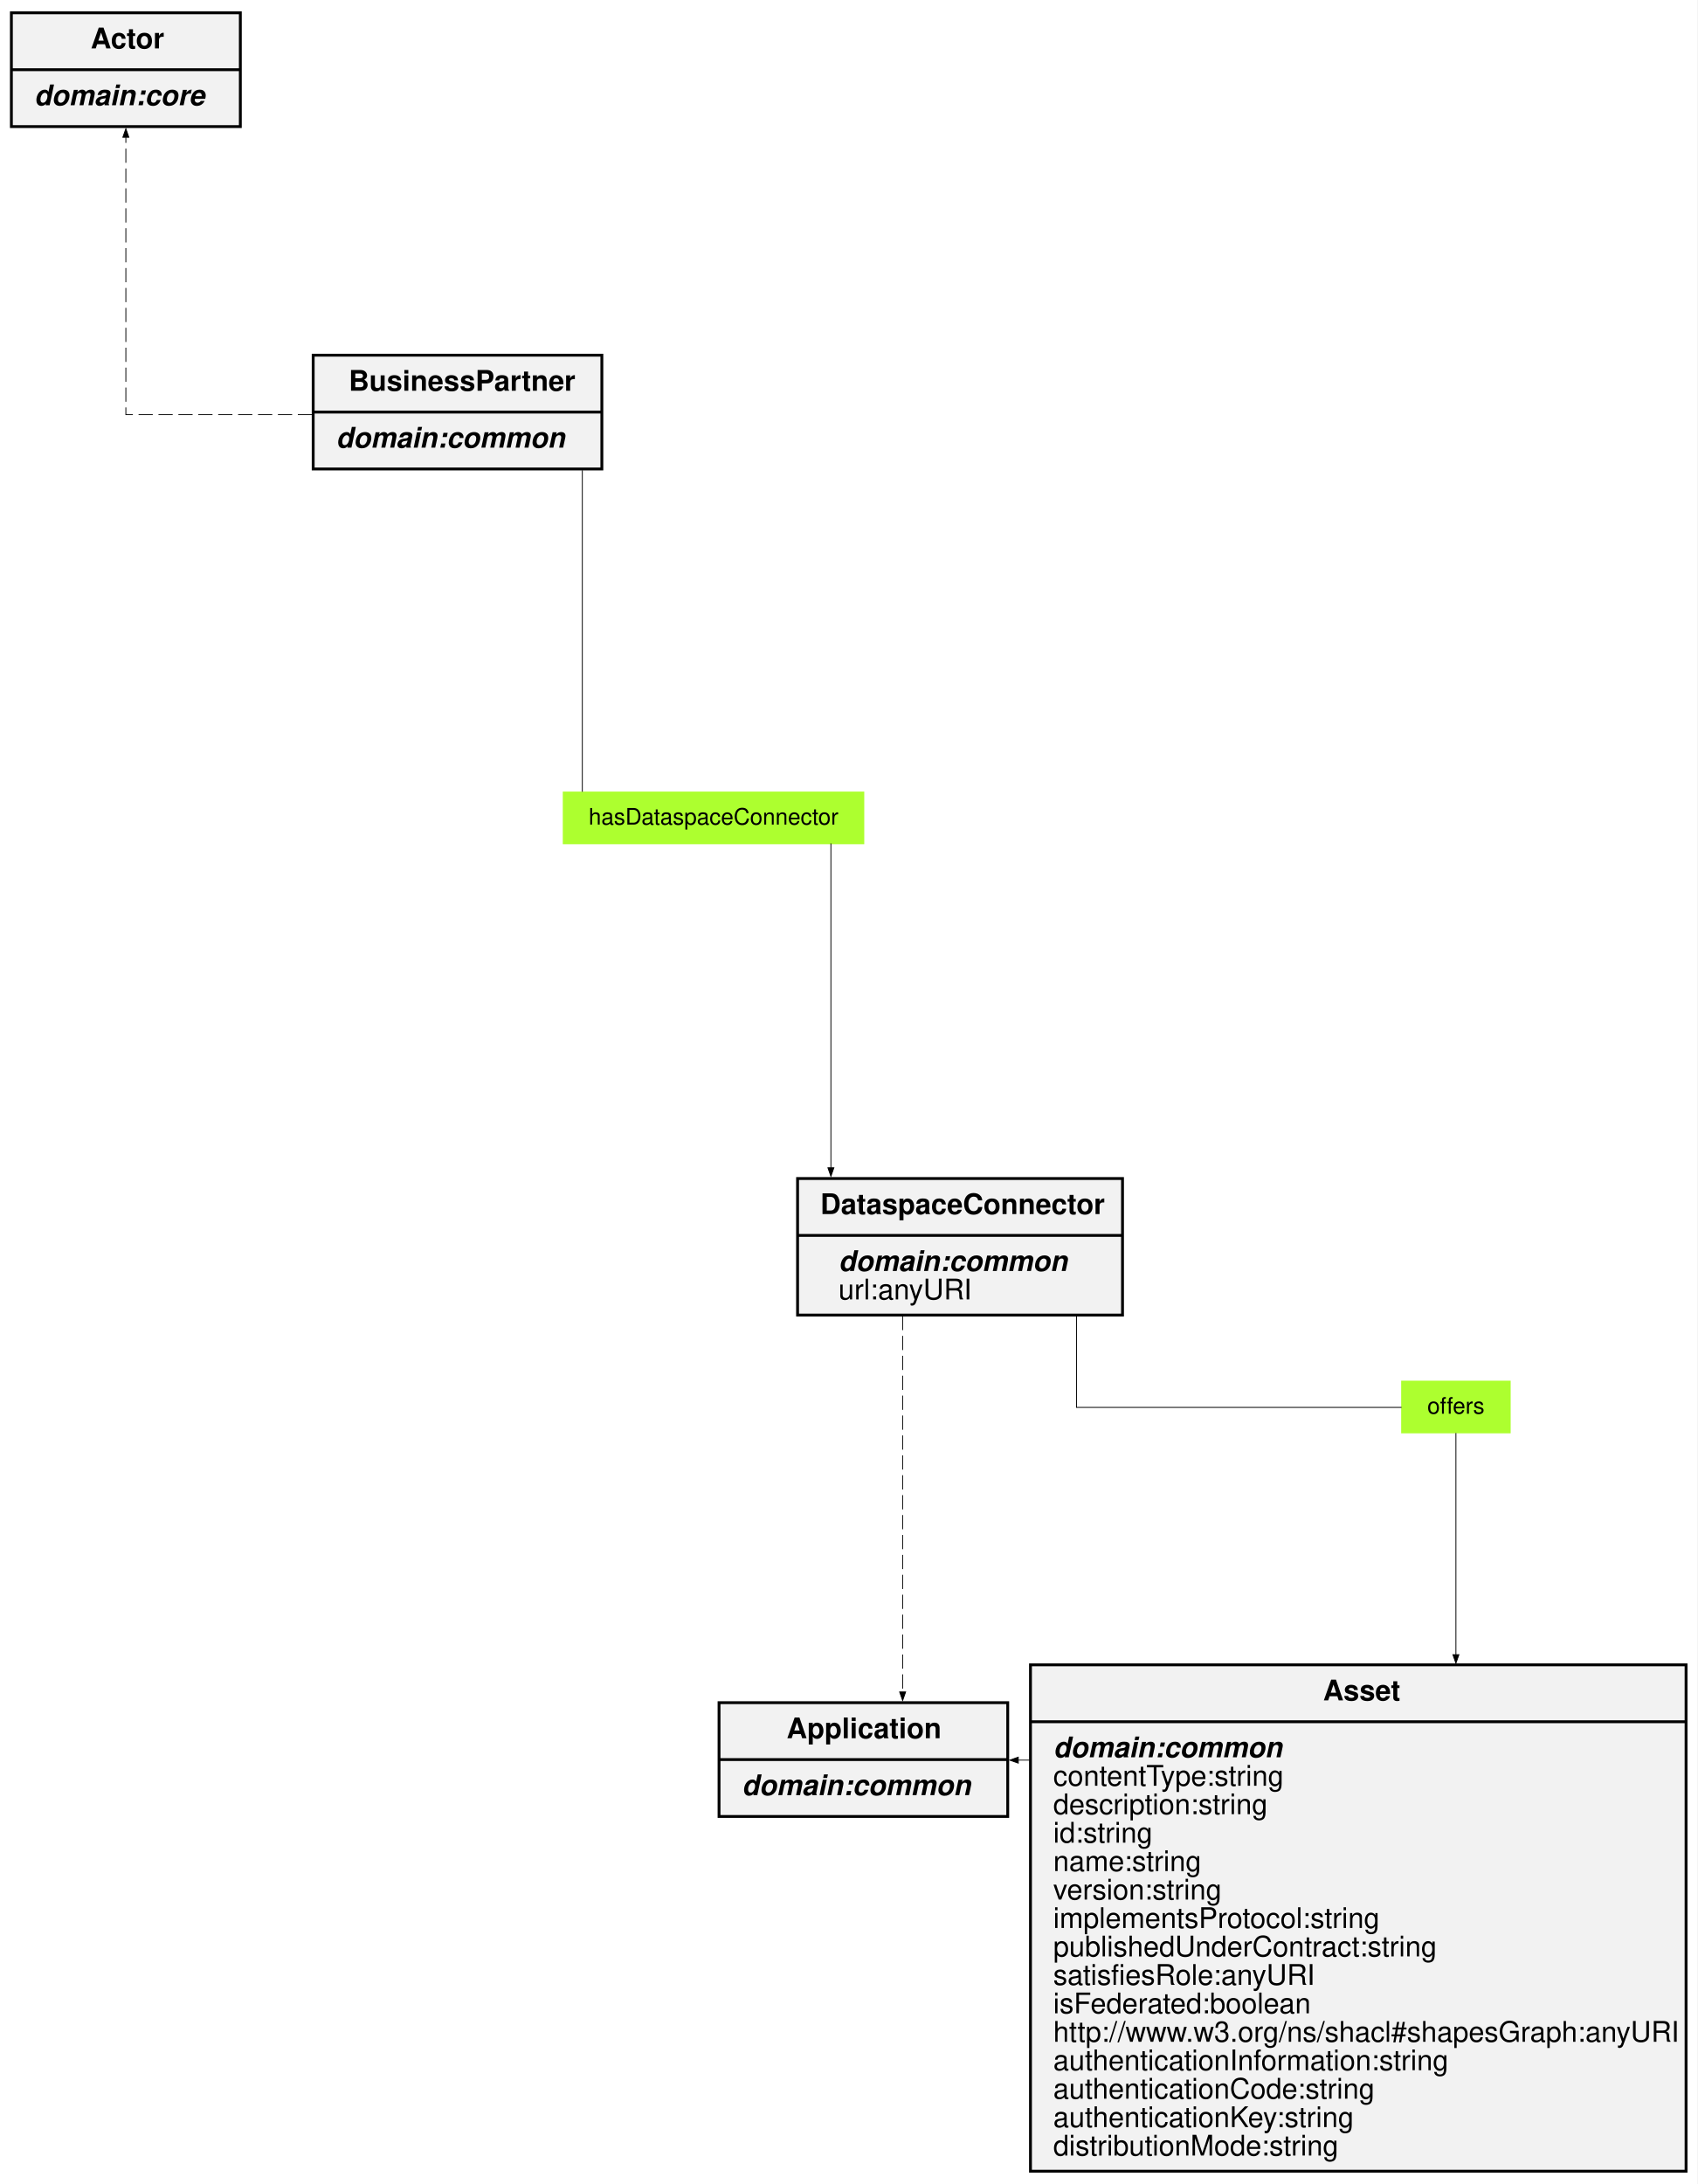
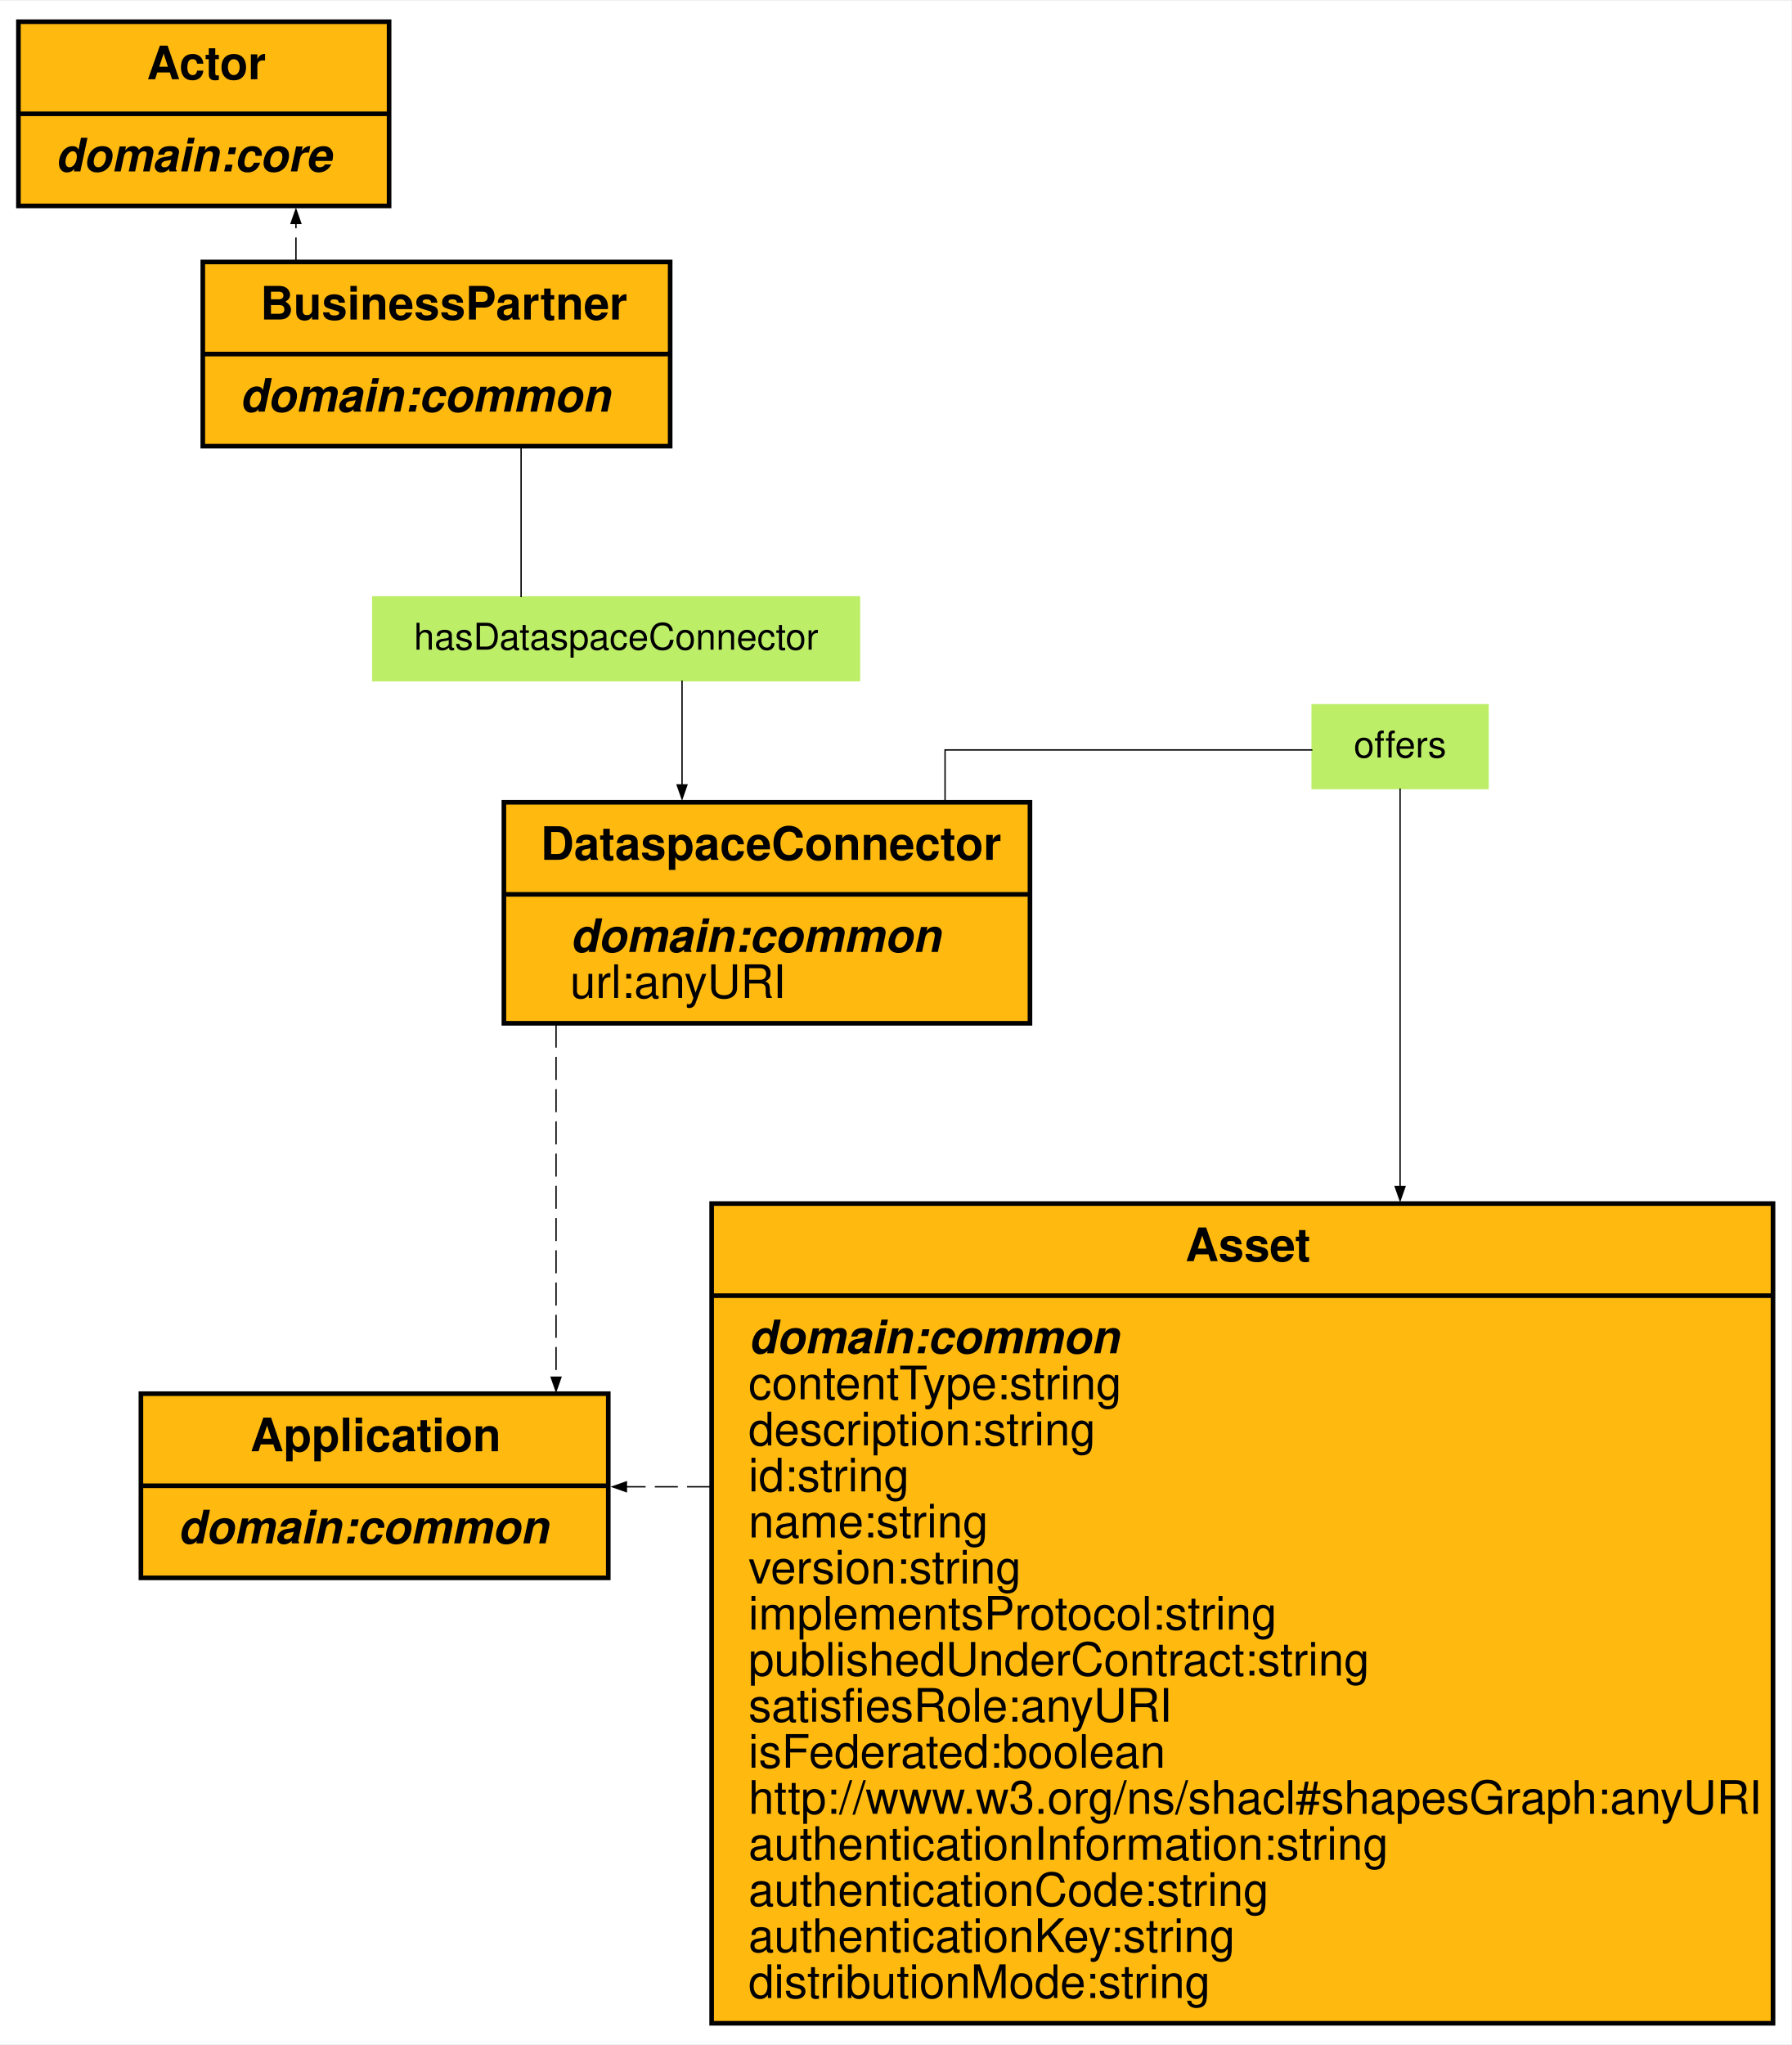
- <svg xmlns="http://www.w3.org/2000/svg" width="597pt" height="768pt" viewBox="0.00 0.00 596.81 767.75">
-   <g id="graph0" class="graph" transform="scale(1 1) rotate(0) translate(4 763.75)">
-     <polygon fill="white" stroke="none" points="-4,4 -4,-763.75 592.81,-763.75 592.81,4 -4,4" />
+ <svg xmlns="http://www.w3.org/2000/svg" width="389pt" height="444pt" viewBox="0.00 0.00 389.05 443.63">
+   <g id="graph0" class="graph" transform="scale(1 1) rotate(0) translate(4 439.63)">
+     <polygon fill="white" stroke="none" points="-4,4 -4,-439.63 385.05,-439.63 385.05,4 -4,4" />
    <g id="node1" class="node">
-       <polygon fill="#f2f2f2" stroke="black" points="0,-719.25 0,-759.25 80.5,-759.25 80.5,-719.25 0,-719.25" />
-       <text text-anchor="start" x="27.88" y="-746.75" font-family="Helvetica,Arial,sans-serif" font-weight="bold" font-size="10.00">Actor</text>
-       <polyline fill="none" stroke="black" points="0,-739.25 80.5,-739.25" />
-       <text text-anchor="start" x="8" y="-726.75" font-family="Helvetica,Arial,sans-serif" font-weight="bold" font-style="italic" font-size="10.00"> domain:core</text>
-       <text text-anchor="start" x="69.5" y="-726.75" font-family="Helvetica,Arial,sans-serif" font-size="10.00"> </text>
+       <polygon fill="#ffb90f" stroke="black" points="0,-395.13 0,-435.13 80.5,-435.13 80.5,-395.13 0,-395.13" />
+       <text text-anchor="start" x="27.88" y="-422.63" font-family="Helvetica,Arial,sans-serif" font-weight="bold" font-size="10.00">Actor</text>
+       <polyline fill="none" stroke="black" points="0,-415.13 80.5,-415.13" />
+       <text text-anchor="start" x="8" y="-402.63" font-family="Helvetica,Arial,sans-serif" font-weight="bold" font-style="italic" font-size="10.00"> domain:core</text>
+       <text text-anchor="start" x="69.5" y="-402.63" font-family="Helvetica,Arial,sans-serif" font-size="10.00"> </text>
    </g>
    <g id="node2" class="node">
-       <polygon fill="#f2f2f2" stroke="black" points="248.81,-125.2 248.81,-165.2 350.31,-165.2 350.31,-125.2 248.81,-125.2" />
-       <text text-anchor="start" x="272.56" y="-152.7" font-family="Helvetica,Arial,sans-serif" font-weight="bold" font-size="10.00">Application</text>
-       <polyline fill="none" stroke="black" points="248.81,-145.2 350.31,-145.2" />
-       <text text-anchor="start" x="256.81" y="-132.7" font-family="Helvetica,Arial,sans-serif" font-weight="bold" font-style="italic" font-size="10.00"> domain:common</text>
-       <text text-anchor="start" x="339.31" y="-132.7" font-family="Helvetica,Arial,sans-serif" font-size="10.00"> </text>
+       <polygon fill="#ffb90f" stroke="black" points="26.6,-97.22 26.6,-137.22 128.1,-137.22 128.1,-97.22 26.6,-97.22" />
+       <text text-anchor="start" x="50.35" y="-124.72" font-family="Helvetica,Arial,sans-serif" font-weight="bold" font-size="10.00">Application</text>
+       <polyline fill="none" stroke="black" points="26.6,-117.22 128.1,-117.22" />
+       <text text-anchor="start" x="34.6" y="-104.72" font-family="Helvetica,Arial,sans-serif" font-weight="bold" font-style="italic" font-size="10.00"> domain:common</text>
+       <text text-anchor="start" x="117.1" y="-104.72" font-family="Helvetica,Arial,sans-serif" font-size="10.00"> </text>
    </g>
    <g id="node3" class="node">
-       <polygon fill="#f2f2f2" stroke="black" points="358.31,-0.5 358.31,-178.5 588.81,-178.5 588.81,-0.5 358.31,-0.5" />
-       <text text-anchor="start" x="461.19" y="-166" font-family="Helvetica,Arial,sans-serif" font-weight="bold" font-size="10.00">Asset</text>
-       <polyline fill="none" stroke="black" points="358.31,-158.5 588.81,-158.5" />
-       <text text-anchor="start" x="366.31" y="-146" font-family="Helvetica,Arial,sans-serif" font-weight="bold" font-style="italic" font-size="10.00"> domain:common</text>
-       <text text-anchor="start" x="448.81" y="-146" font-family="Helvetica,Arial,sans-serif" font-size="10.00"> </text>
-       <text text-anchor="start" x="366.31" y="-136" font-family="Helvetica,Arial,sans-serif" font-size="10.00">contentType:string</text>
-       <text text-anchor="start" x="366.31" y="-126" font-family="Helvetica,Arial,sans-serif" font-size="10.00">description:string</text>
-       <text text-anchor="start" x="366.31" y="-116" font-family="Helvetica,Arial,sans-serif" font-size="10.00">id:string</text>
-       <text text-anchor="start" x="366.31" y="-106" font-family="Helvetica,Arial,sans-serif" font-size="10.00">name:string</text>
-       <text text-anchor="start" x="366.31" y="-96" font-family="Helvetica,Arial,sans-serif" font-size="10.00">version:string</text>
-       <text text-anchor="start" x="366.31" y="-86" font-family="Helvetica,Arial,sans-serif" font-size="10.00">implementsProtocol:string</text>
-       <text text-anchor="start" x="366.31" y="-76" font-family="Helvetica,Arial,sans-serif" font-size="10.00">publishedUnderContract:string</text>
-       <text text-anchor="start" x="366.31" y="-66" font-family="Helvetica,Arial,sans-serif" font-size="10.00">satisfiesRole:anyURI</text>
-       <text text-anchor="start" x="366.31" y="-56" font-family="Helvetica,Arial,sans-serif" font-size="10.00">isFederated:boolean</text>
-       <text text-anchor="start" x="366.31" y="-46" font-family="Helvetica,Arial,sans-serif" font-size="10.00">http://www.w3.org/ns/shacl#shapesGraph:anyURI</text>
-       <text text-anchor="start" x="366.31" y="-36" font-family="Helvetica,Arial,sans-serif" font-size="10.00">authenticationInformation:string</text>
-       <text text-anchor="start" x="366.31" y="-26" font-family="Helvetica,Arial,sans-serif" font-size="10.00">authenticationCode:string</text>
-       <text text-anchor="start" x="366.31" y="-16" font-family="Helvetica,Arial,sans-serif" font-size="10.00">authenticationKey:string</text>
-       <text text-anchor="start" x="366.31" y="-6" font-family="Helvetica,Arial,sans-serif" font-size="10.00">distributionMode:string</text>
+       <polygon fill="#ffb90f" stroke="black" points="150.55,-0.5 150.55,-178.5 381.05,-178.5 381.05,-0.5 150.55,-0.5" />
+       <text text-anchor="start" x="253.43" y="-166" font-family="Helvetica,Arial,sans-serif" font-weight="bold" font-size="10.00">Asset</text>
+       <polyline fill="none" stroke="black" points="150.55,-158.5 381.05,-158.5" />
+       <text text-anchor="start" x="158.55" y="-146" font-family="Helvetica,Arial,sans-serif" font-weight="bold" font-style="italic" font-size="10.00"> domain:common</text>
+       <text text-anchor="start" x="241.05" y="-146" font-family="Helvetica,Arial,sans-serif" font-size="10.00"> </text>
+       <text text-anchor="start" x="158.55" y="-136" font-family="Helvetica,Arial,sans-serif" font-size="10.00">contentType:string</text>
+       <text text-anchor="start" x="158.55" y="-126" font-family="Helvetica,Arial,sans-serif" font-size="10.00">description:string</text>
+       <text text-anchor="start" x="158.55" y="-116" font-family="Helvetica,Arial,sans-serif" font-size="10.00">id:string</text>
+       <text text-anchor="start" x="158.55" y="-106" font-family="Helvetica,Arial,sans-serif" font-size="10.00">name:string</text>
+       <text text-anchor="start" x="158.55" y="-96" font-family="Helvetica,Arial,sans-serif" font-size="10.00">version:string</text>
+       <text text-anchor="start" x="158.55" y="-86" font-family="Helvetica,Arial,sans-serif" font-size="10.00">implementsProtocol:string</text>
+       <text text-anchor="start" x="158.55" y="-76" font-family="Helvetica,Arial,sans-serif" font-size="10.00">publishedUnderContract:string</text>
+       <text text-anchor="start" x="158.55" y="-66" font-family="Helvetica,Arial,sans-serif" font-size="10.00">satisfiesRole:anyURI</text>
+       <text text-anchor="start" x="158.55" y="-56" font-family="Helvetica,Arial,sans-serif" font-size="10.00">isFederated:boolean</text>
+       <text text-anchor="start" x="158.55" y="-46" font-family="Helvetica,Arial,sans-serif" font-size="10.00">http://www.w3.org/ns/shacl#shapesGraph:anyURI</text>
+       <text text-anchor="start" x="158.55" y="-36" font-family="Helvetica,Arial,sans-serif" font-size="10.00">authenticationInformation:string</text>
+       <text text-anchor="start" x="158.55" y="-26" font-family="Helvetica,Arial,sans-serif" font-size="10.00">authenticationCode:string</text>
+       <text text-anchor="start" x="158.55" y="-16" font-family="Helvetica,Arial,sans-serif" font-size="10.00">authenticationKey:string</text>
+       <text text-anchor="start" x="158.55" y="-6" font-family="Helvetica,Arial,sans-serif" font-size="10.00">distributionMode:string</text>
    </g>
    <g id="edge5" class="edge">
-       <path fill="none" stroke="black" stroke-width="0.3" stroke-dasharray="5,2" d="M357.99,-145C357.99,-145 354.02,-145 354.02,-145" />
-       <polygon fill="black" stroke="black" stroke-width="0.3" points="354.02,-143.95 351.02,-145 354.02,-146.05 354.02,-143.95" />
+       <path fill="none" stroke="black" stroke-width="0.3" stroke-dasharray="5,2" d="M150.21,-117C150.21,-117 132.03,-117 132.03,-117" />
+       <polygon fill="black" stroke="black" stroke-width="0.3" points="132.03,-115.95 129.03,-117 132.03,-118.05 132.03,-115.95" />
    </g>
    <g id="node4" class="node">
-       <polygon fill="#f2f2f2" stroke="black" points="106.11,-598.89 106.11,-638.89 207.61,-638.89 207.61,-598.89 106.11,-598.89" />
-       <text text-anchor="start" x="118.61" y="-626.39" font-family="Helvetica,Arial,sans-serif" font-weight="bold" font-size="10.00">BusinessPartner</text>
-       <polyline fill="none" stroke="black" points="106.11,-618.89 207.61,-618.89" />
-       <text text-anchor="start" x="114.11" y="-606.39" font-family="Helvetica,Arial,sans-serif" font-weight="bold" font-style="italic" font-size="10.00"> domain:common</text>
-       <text text-anchor="start" x="196.61" y="-606.39" font-family="Helvetica,Arial,sans-serif" font-size="10.00"> </text>
+       <polygon fill="#ffb90f" stroke="black" points="40.04,-342.96 40.04,-382.96 141.54,-382.96 141.54,-342.96 40.04,-342.96" />
+       <text text-anchor="start" x="52.54" y="-370.46" font-family="Helvetica,Arial,sans-serif" font-weight="bold" font-size="10.00">BusinessPartner</text>
+       <polyline fill="none" stroke="black" points="40.04,-362.96 141.54,-362.96" />
+       <text text-anchor="start" x="48.04" y="-350.46" font-family="Helvetica,Arial,sans-serif" font-weight="bold" font-style="italic" font-size="10.00"> domain:common</text>
+       <text text-anchor="start" x="130.54" y="-350.46" font-family="Helvetica,Arial,sans-serif" font-size="10.00"> </text>
    </g>
    <g id="edge7" class="edge">
-       <path fill="none" stroke="black" stroke-width="0.3" stroke-dasharray="5,2" d="M105.72,-618C74.38,-618 40.25,-618 40.25,-618 40.25,-618 40.25,-715.5 40.25,-715.5" />
-       <polygon fill="black" stroke="black" stroke-width="0.3" points="39.2,-715.5 40.25,-718.5 41.3,-715.5 39.2,-715.5" />
+       <path fill="none" stroke="black" stroke-width="0.3" stroke-dasharray="5,2" d="M60.27,-383.28C60.27,-383.28 60.27,-391.33 60.27,-391.33" />
+       <polygon fill="black" stroke="black" stroke-width="0.3" points="59.22,-391.33 60.27,-394.33 61.32,-391.33 59.22,-391.33" />
    </g>
    <g id="node6" class="node">
-       <polygon fill="greenyellow" stroke="none" points="299.87,-485.48 193.87,-485.48 193.87,-466.98 299.87,-466.98 299.87,-485.48" />
-       <text text-anchor="middle" x="246.87" y="-473.88" font-family="Helvetica,Arial,sans-serif" font-size="8.00">hasDataspaceConnector</text>
+       <polygon fill="#bcee68" stroke="none" points="182.81,-310.38 76.81,-310.38 76.81,-291.88 182.81,-291.88 182.81,-310.38" />
+       <text text-anchor="middle" x="129.81" y="-298.78" font-family="Helvetica,Arial,sans-serif" font-size="8.00">hasDataspaceConnector</text>
    </g>
    <g id="edge1" class="edge">
-       <path fill="none" stroke="black" stroke-width="0.3" d="M200.74,-598.45C200.74,-567.02 200.74,-508.07 200.74,-485.42" />
+       <path fill="none" stroke="black" stroke-width="0.3" d="M109.17,-342.72C109.17,-331.73 109.17,-318.69 109.17,-310.18" />
    </g>
    <g id="node5" class="node">
-       <polygon fill="#f2f2f2" stroke="black" points="276.42,-301.46 276.42,-349.46 390.67,-349.46 390.67,-301.46 276.42,-301.46" />
-       <text text-anchor="start" x="284.42" y="-336.96" font-family="Helvetica,Arial,sans-serif" font-weight="bold" font-size="10.00">DataspaceConnector</text>
-       <polyline fill="none" stroke="black" points="276.42,-329.46 390.67,-329.46" />
-       <text text-anchor="start" x="290.79" y="-316.96" font-family="Helvetica,Arial,sans-serif" font-weight="bold" font-style="italic" font-size="10.00"> domain:common</text>
-       <text text-anchor="start" x="373.29" y="-316.96" font-family="Helvetica,Arial,sans-serif" font-size="10.00"> </text>
-       <text text-anchor="start" x="290.79" y="-306.96" font-family="Helvetica,Arial,sans-serif" font-size="10.00">url:anyURI</text>
+       <polygon fill="#ffb90f" stroke="black" points="105.43,-217.64 105.43,-265.64 219.68,-265.64 219.68,-217.64 105.43,-217.64" />
+       <text text-anchor="start" x="113.43" y="-253.14" font-family="Helvetica,Arial,sans-serif" font-weight="bold" font-size="10.00">DataspaceConnector</text>
+       <polyline fill="none" stroke="black" points="105.43,-245.64 219.68,-245.64" />
+       <text text-anchor="start" x="119.81" y="-233.14" font-family="Helvetica,Arial,sans-serif" font-weight="bold" font-style="italic" font-size="10.00"> domain:common</text>
+       <text text-anchor="start" x="202.31" y="-233.14" font-family="Helvetica,Arial,sans-serif" font-size="10.00"> </text>
+       <text text-anchor="start" x="119.81" y="-223.14" font-family="Helvetica,Arial,sans-serif" font-size="10.00">url:anyURI</text>
    </g>
    <g id="edge6" class="edge">
-       <path fill="none" stroke="black" stroke-width="0.3" stroke-dasharray="5,2" d="M313.36,-301.15C313.36,-301.15 313.36,-168.97 313.36,-168.97" />
-       <polygon fill="black" stroke="black" stroke-width="0.3" points="314.41,-168.97 313.36,-165.97 312.31,-168.97 314.41,-168.97" />
+       <path fill="none" stroke="black" stroke-width="0.3" stroke-dasharray="5,2" d="M116.76,-217.35C116.76,-217.35 116.76,-140.79 116.76,-140.79" />
+       <polygon fill="black" stroke="black" stroke-width="0.3" points="117.81,-140.79 116.76,-137.79 115.71,-140.79 117.81,-140.79" />
    </g>
    <g id="node7" class="node">
-       <polygon fill="greenyellow" stroke="none" points="527.14,-278.39 488.64,-278.39 488.64,-259.89 527.14,-259.89 527.14,-278.39" />
-       <text text-anchor="middle" x="507.89" y="-266.79" font-family="Helvetica,Arial,sans-serif" font-size="8.00">offers</text>
+       <polygon fill="#bcee68" stroke="none" points="319.31,-286.96 280.81,-286.96 280.81,-268.46 319.31,-268.46 319.31,-286.96" />
+       <text text-anchor="middle" x="300.06" y="-275.36" font-family="Helvetica,Arial,sans-serif" font-size="8.00">offers</text>
    </g>
    <g id="edge3" class="edge">
-       <path fill="none" stroke="black" stroke-width="0.3" d="M374.49,-301.19C374.49,-285.89 374.49,-269 374.49,-269 374.49,-269 451.89,-269 488.77,-269" />
+       <path fill="none" stroke="black" stroke-width="0.3" d="M201.24,-265.81C201.24,-272.03 201.24,-277 201.24,-277 201.24,-277 252.29,-277 281.01,-277" />
    </g>
    <g id="edge2" class="edge">
-       <path fill="none" stroke="black" stroke-width="0.3" d="M288.14,-467.25C288.14,-467.25 288.14,-353.24 288.14,-353.24" />
-       <polygon fill="black" stroke="black" stroke-width="0.3" points="289.19,-353.24 288.14,-350.24 287.09,-353.24 289.19,-353.24" />
+       <path fill="none" stroke="black" stroke-width="0.3" d="M144.12,-292.09C144.12,-292.09 144.12,-269.4 144.12,-269.4" />
+       <polygon fill="black" stroke="black" stroke-width="0.3" points="145.17,-269.4 144.12,-266.4 143.07,-269.4 145.17,-269.4" />
    </g>
    <g id="edge4" class="edge">
-       <path fill="none" stroke="black" stroke-width="0.3" d="M507.89,-259.99C507.89,-259.99 507.89,-182.07 507.89,-182.07" />
-       <polygon fill="black" stroke="black" stroke-width="0.3" points="508.94,-182.07 507.89,-179.07 506.84,-182.07 508.94,-182.07" />
+       <path fill="none" stroke="black" stroke-width="0.3" d="M300.06,-268.63C300.06,-268.63 300.06,-182.18 300.06,-182.18" />
+       <polygon fill="black" stroke="black" stroke-width="0.3" points="301.11,-182.18 300.06,-179.18 299.01,-182.18 301.11,-182.18" />
    </g>
  </g>
</svg>
